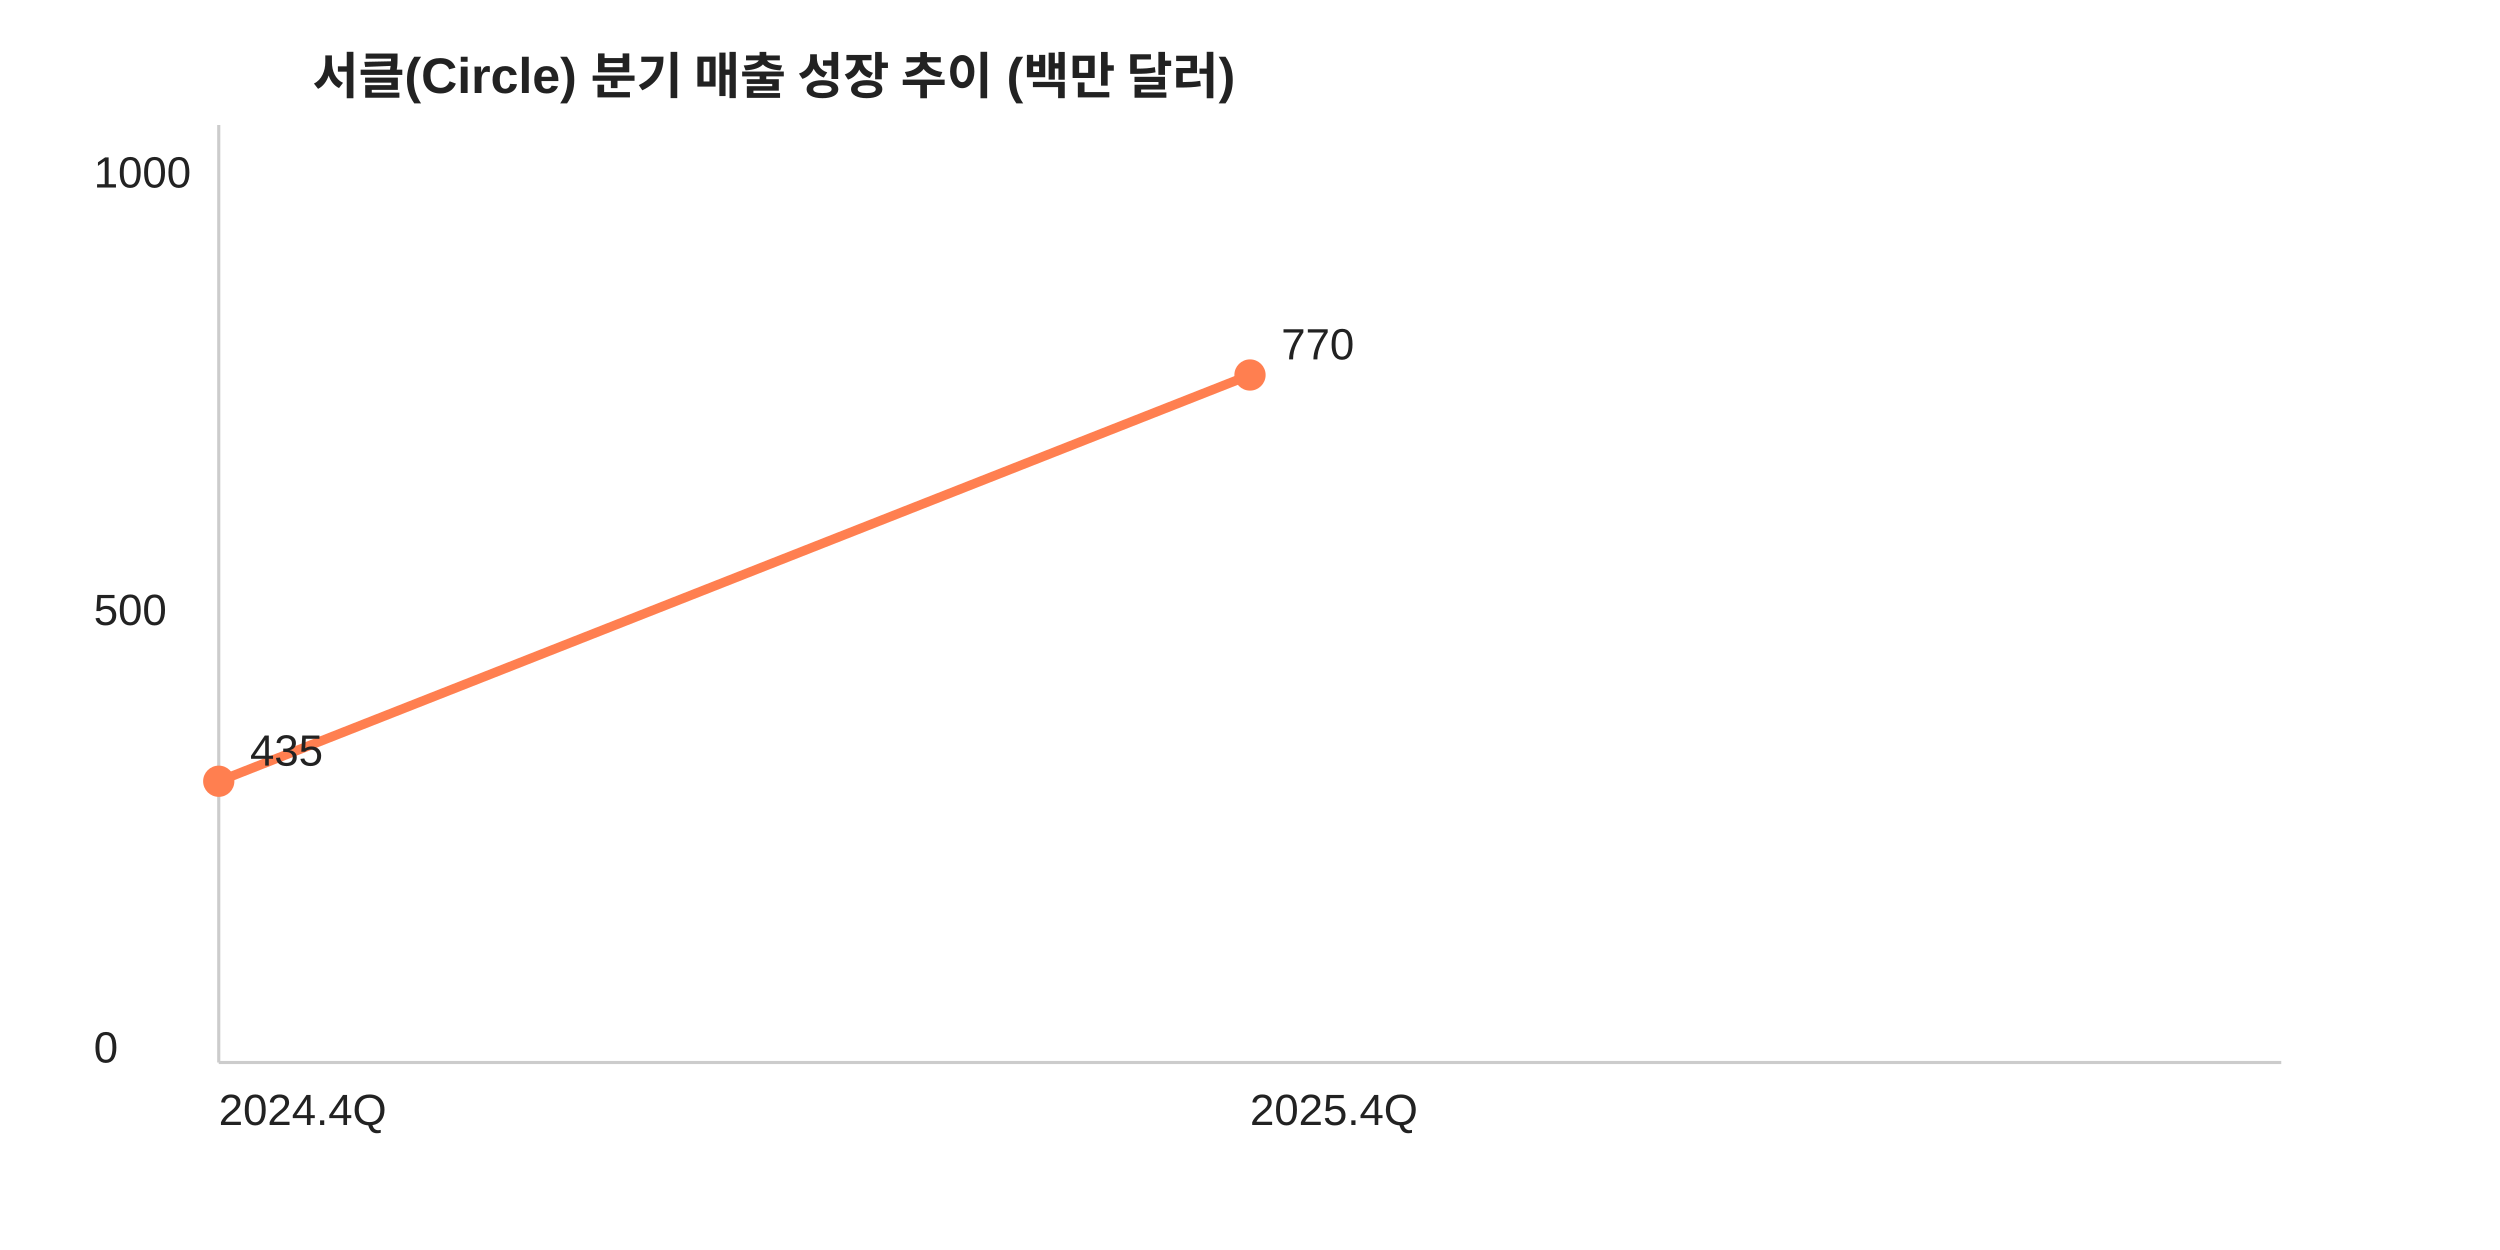
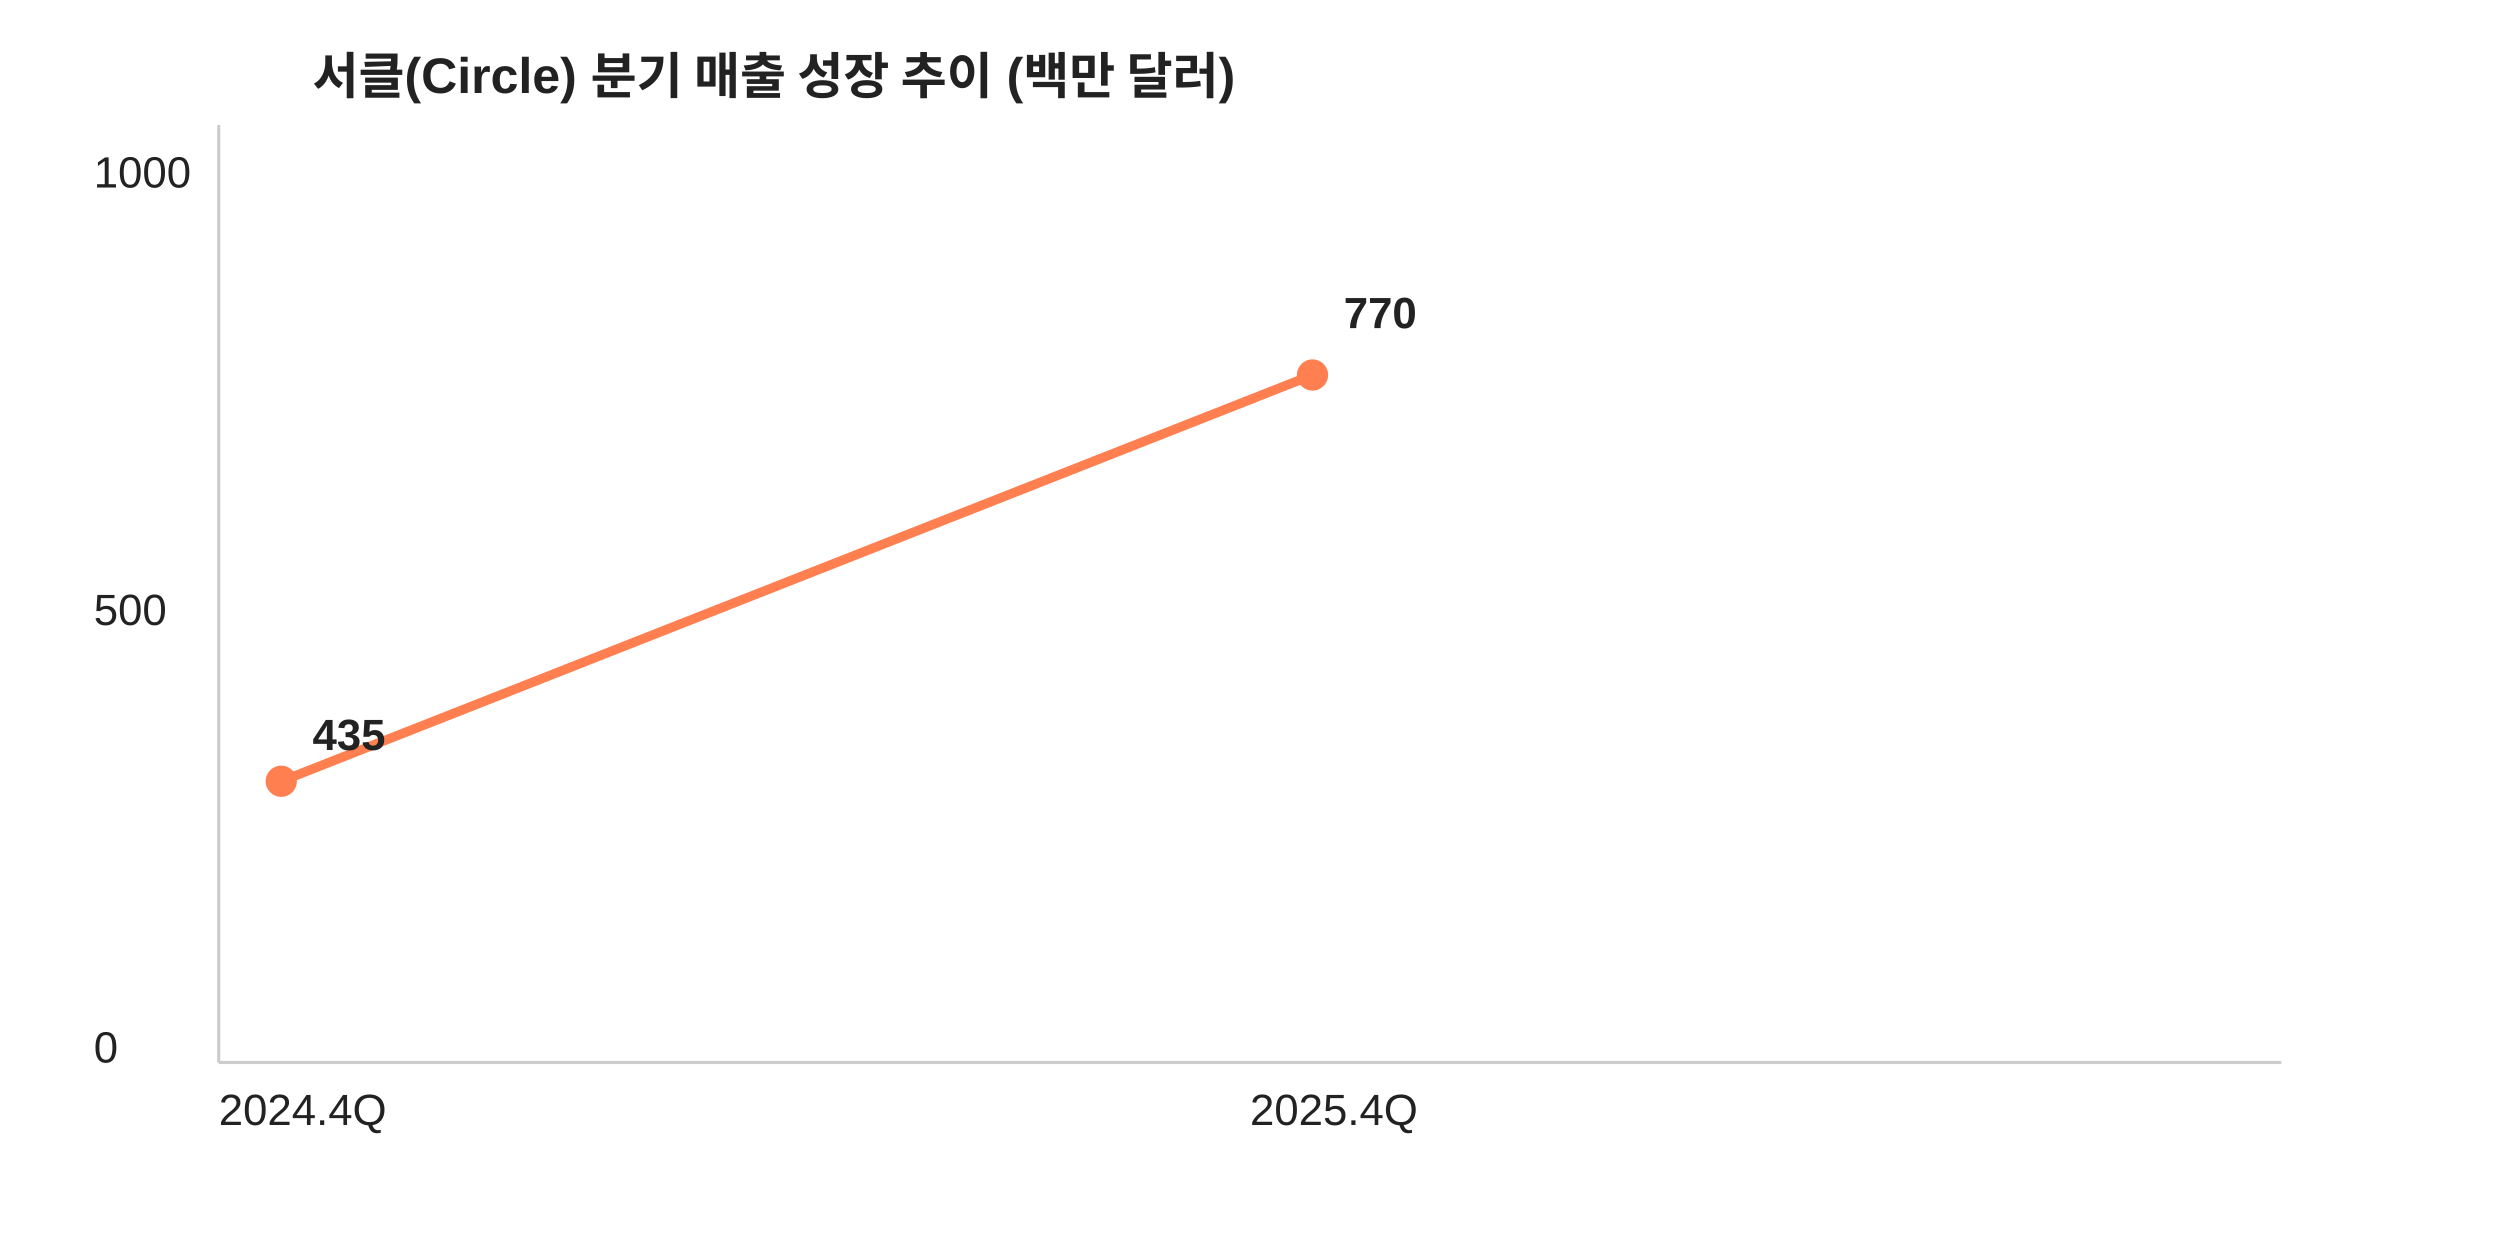
<svg xmlns="http://www.w3.org/2000/svg" width="800" height="400" viewBox="0 0 800 400">
  <rect width="100%" height="100%" fill="#ffffff" />
  <style>
    .axis { stroke: #ccc; stroke-width:1 }
    .line { fill:none; stroke:#ff7f50; stroke-width:3 }
    .label { font-family: Arial, sans-serif; fill:#222; font-size:14px }
  </style>
  <line x1="70" y1="340" x2="730" y2="340" class="axis" />
  <line x1="70" y1="340" x2="70" y2="40" class="axis" />
  <text x="70" y="360" class="label">2024.4Q</text>
  <text x="400" y="360" class="label">2025.4Q</text>
  <text x="720" y="360" class="label"> </text>
  <text x="30" y="60" class="label">1000</text>
  <text x="30" y="200" class="label">500</text>
  <text x="30" y="340" class="label">0</text>
-   <polyline points="70,250 400,120" class="line" />
-   <circle cx="70" cy="250" r="5" fill="#ff7f50" />
-   <circle cx="400" cy="120" r="5" fill="#ff7f50" />
-   <text x="80" y="245" class="label">435</text>
-   <text x="410" y="115" class="label">770</text>
+   <polyline points="90,250 420,120" class="line" />
+   <circle cx="90" cy="250" r="5" fill="#ff7f50" />
+   <circle cx="420" cy="120" r="5" fill="#ff7f50" />
+   <text x="100" y="240" class="label" style="font-weight:600">435</text>
+   <text x="430" y="105" class="label" style="font-weight:600">770</text>
  <text x="100" y="30" class="label" style="font-size:16px;font-weight:600">서클(Circle) 분기 매출 성장 추이 (백만 달러)</text>
</svg>
